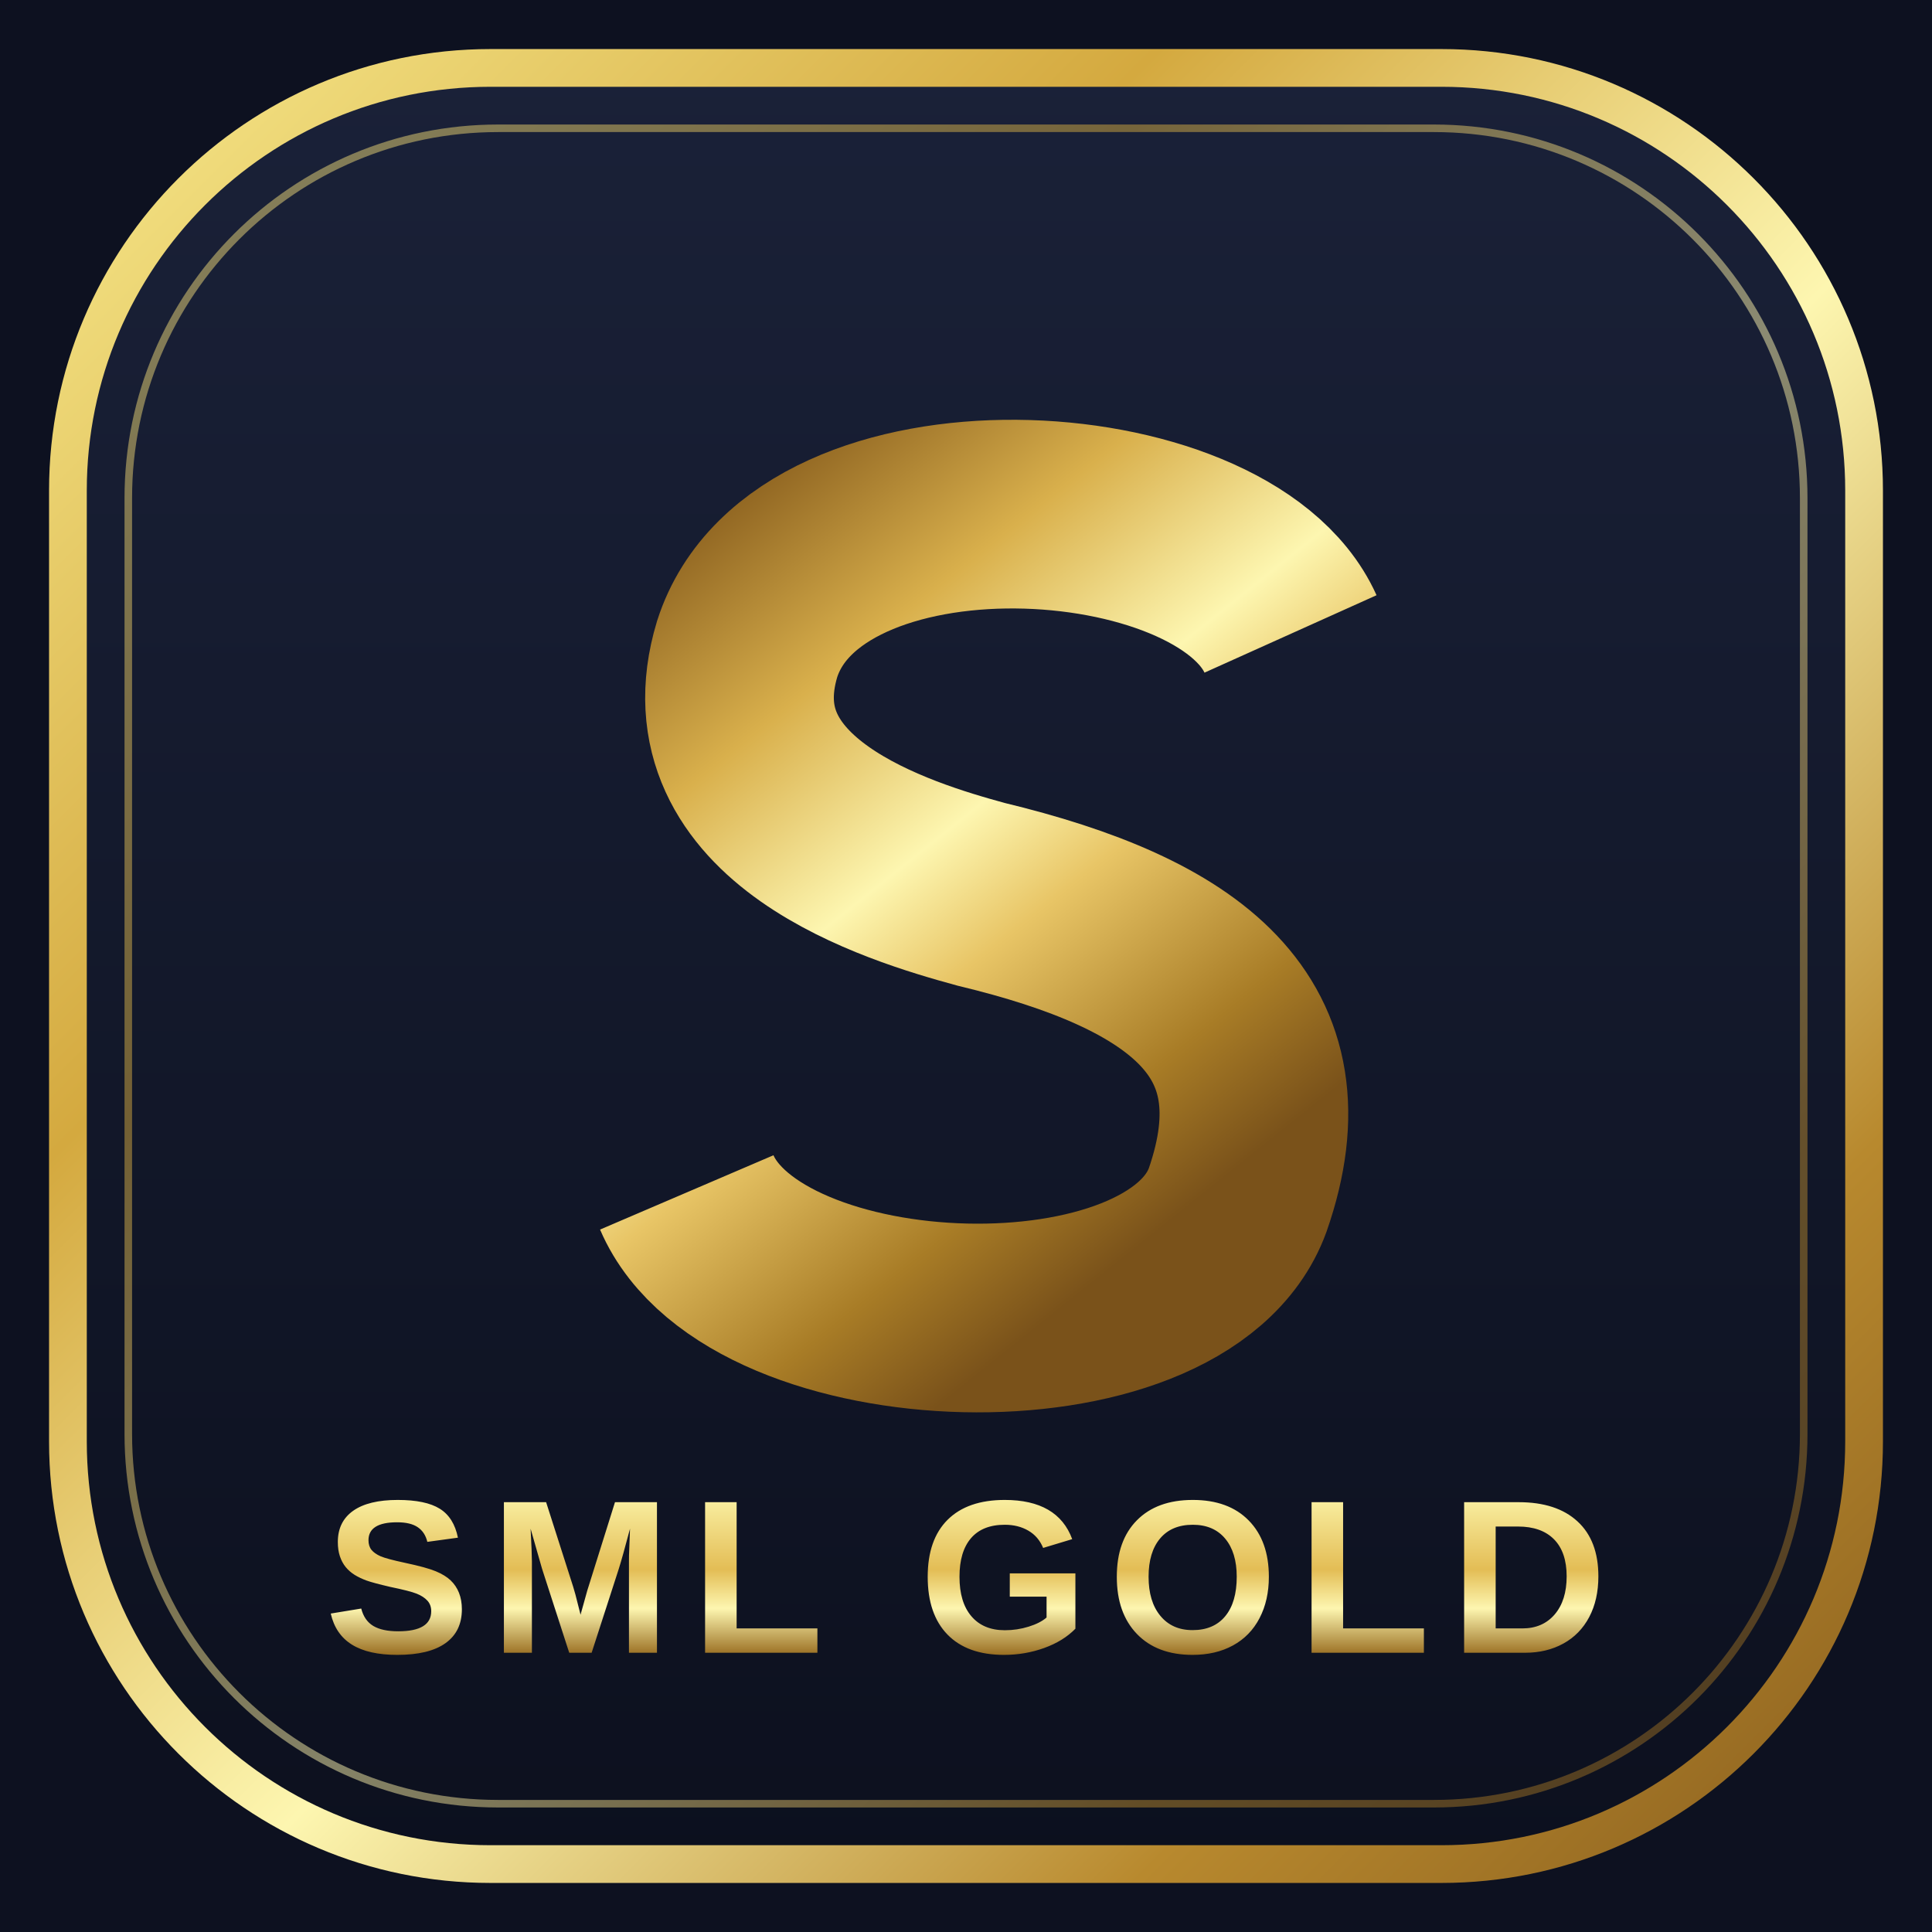
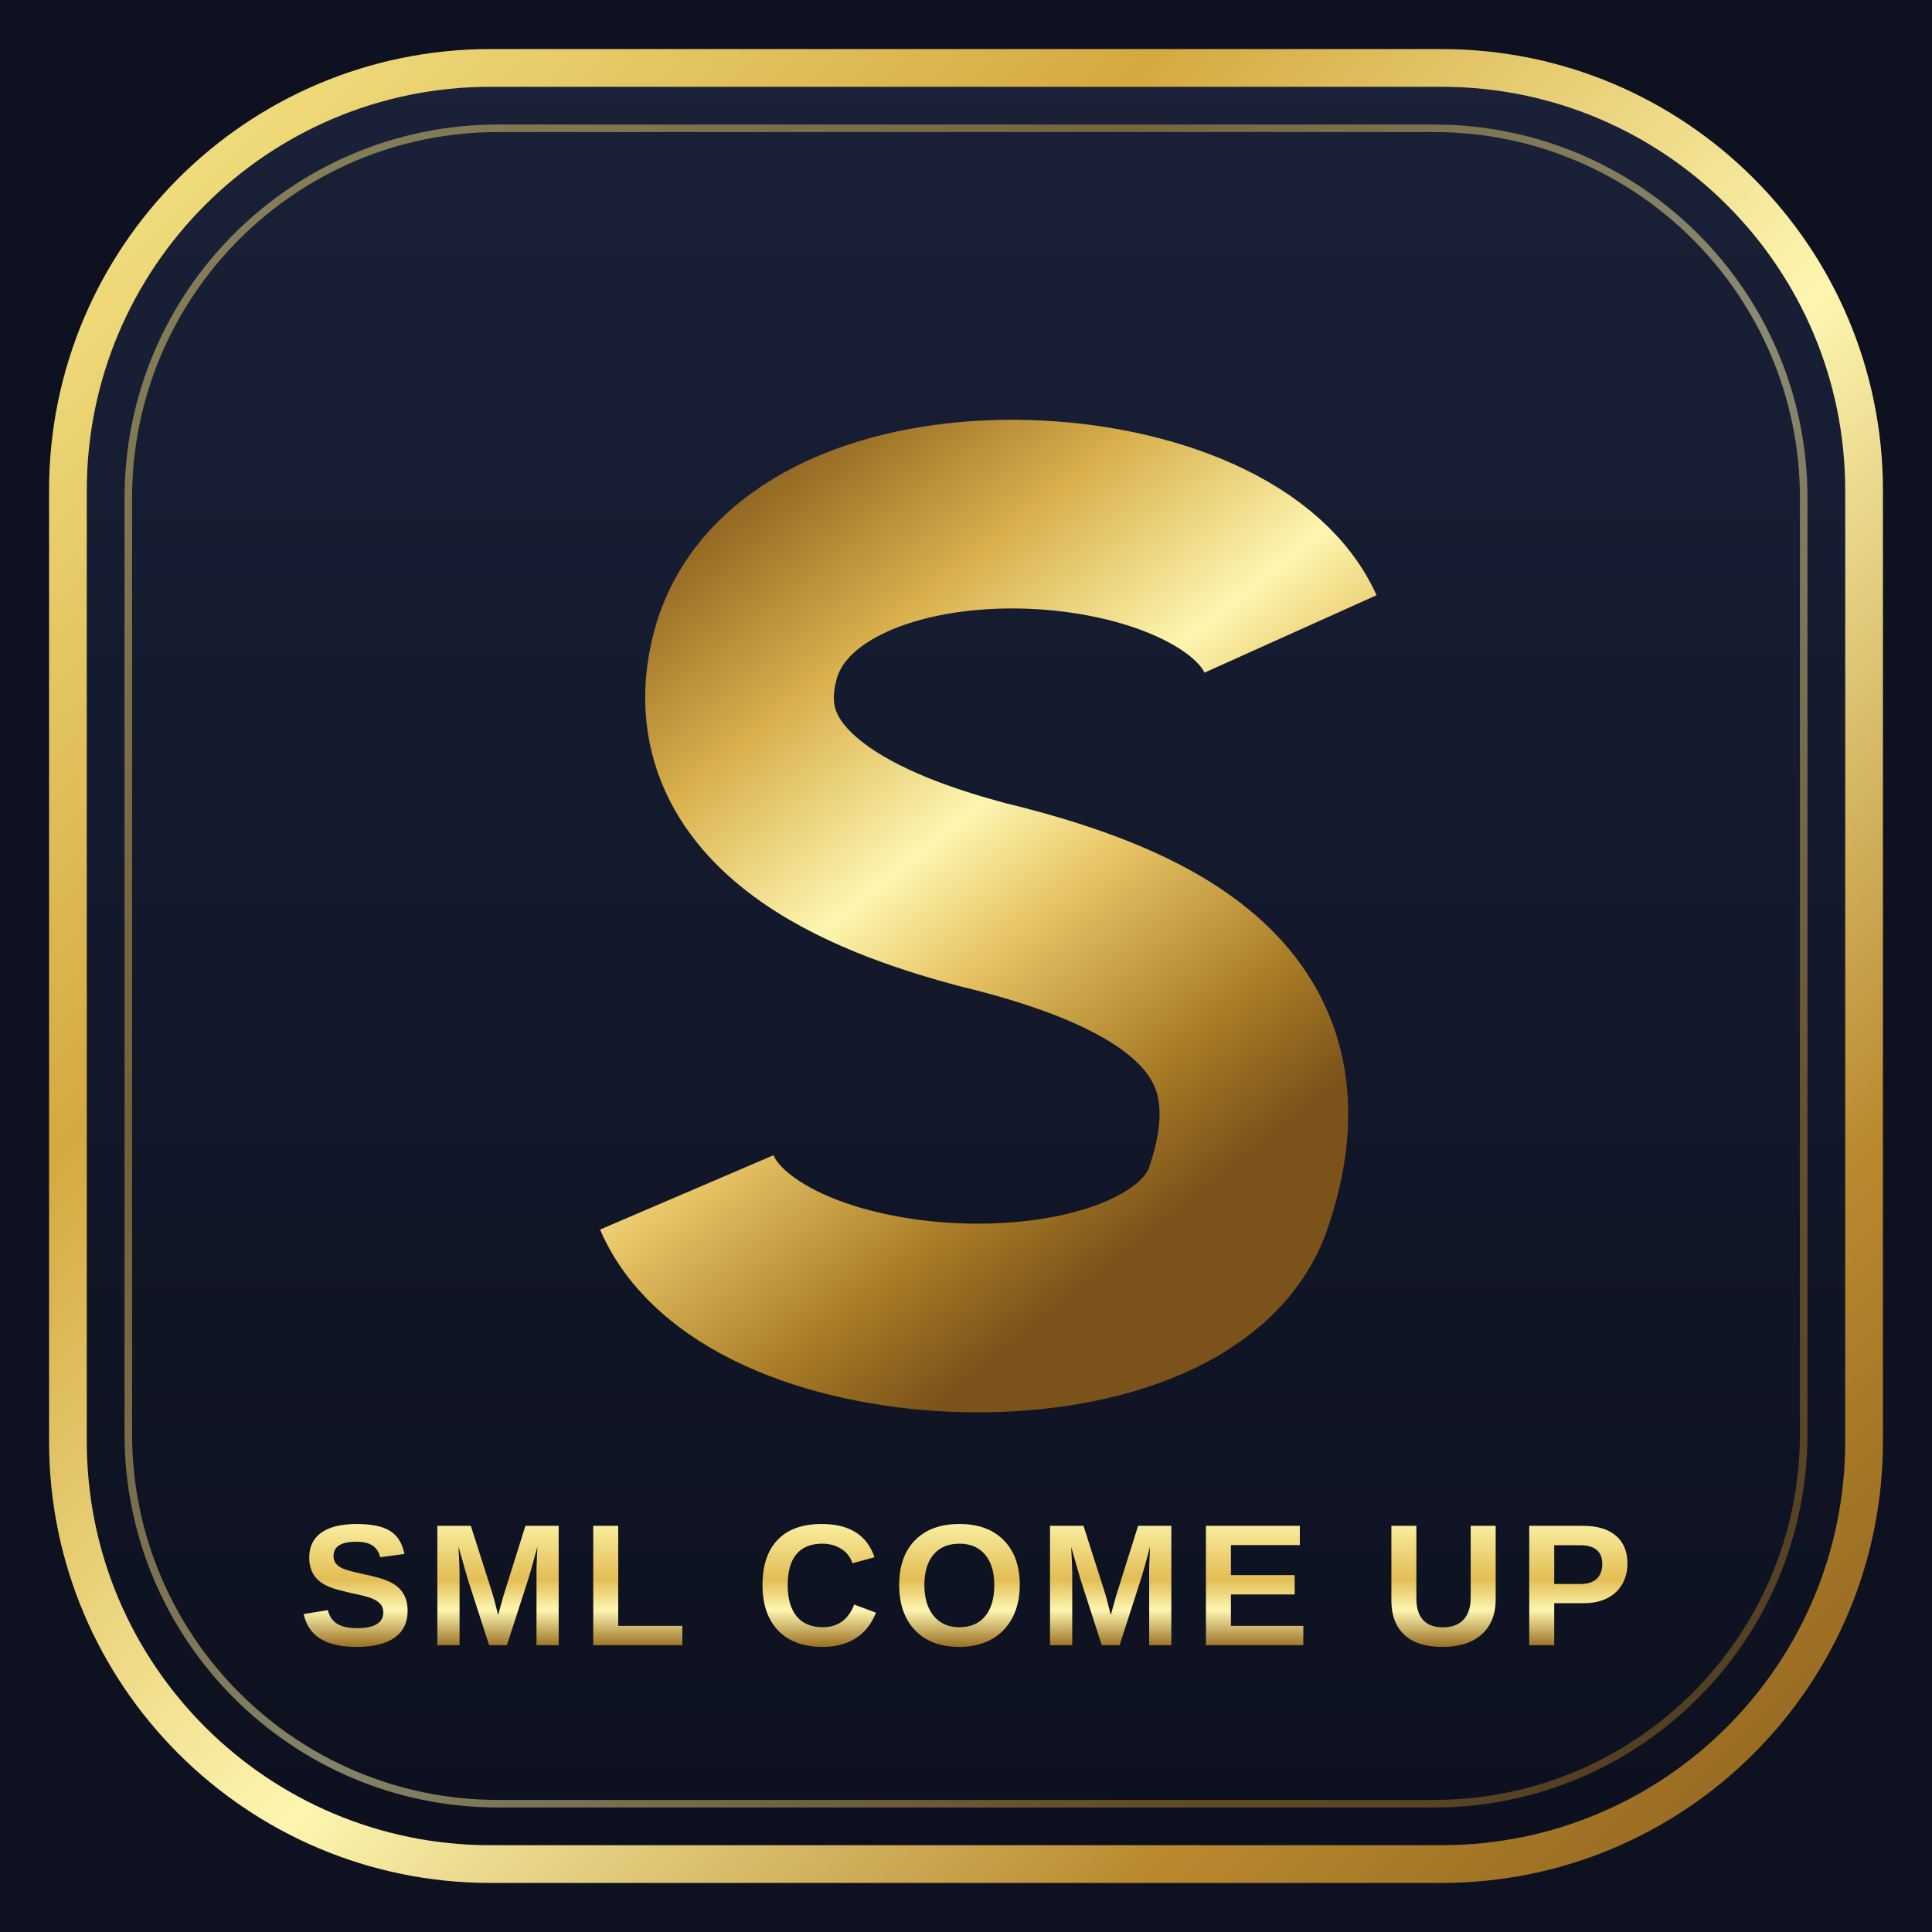
<svg xmlns="http://www.w3.org/2000/svg" viewBox="0 0 512 512">
  <defs>
    <linearGradient id="goldRim" x1="0" y1="0" x2="1" y2="1">
      <stop offset="0%" stop-color="#f7e98c" />
      <stop offset="30%" stop-color="#d4a93f" />
      <stop offset="55%" stop-color="#fdf6b0" />
      <stop offset="80%" stop-color="#b8892e" />
      <stop offset="100%" stop-color="#8a5f1e" />
    </linearGradient>
    <linearGradient id="goldS" x1="0" y1="0" x2="0.6" y2="1">
      <stop offset="0%" stop-color="#8a5f1e" />
      <stop offset="25%" stop-color="#d9b04c" />
      <stop offset="48%" stop-color="#fdf6b0" />
      <stop offset="62%" stop-color="#e8c566" />
      <stop offset="85%" stop-color="#a87c26" />
      <stop offset="100%" stop-color="#7a521a" />
    </linearGradient>
    <linearGradient id="goldText" x1="0" y1="0" x2="0" y2="1">
      <stop offset="0%" stop-color="#f9eea0" />
      <stop offset="45%" stop-color="#e3bd55" />
      <stop offset="70%" stop-color="#fdf6b0" />
      <stop offset="100%" stop-color="#9a6f22" />
    </linearGradient>
    <linearGradient id="navy" x1="0" y1="0" x2="0" y2="1">
      <stop offset="0%" stop-color="#1a2138" />
      <stop offset="100%" stop-color="#0c101e" />
    </linearGradient>
  </defs>
  <rect width="512" height="512" fill="#0d1120" />
  <rect x="18" y="18" width="476" height="476" rx="112" fill="url(#navy)" stroke="url(#goldRim)" stroke-width="10" />
  <rect x="34" y="34" width="444" height="444" rx="98" fill="none" stroke="url(#goldRim)" stroke-width="2" opacity="0.5" />
  <path d="M 342 168            C 324 128, 214 122, 198 172            C 185 215, 238 231, 260 237            C 314 250, 344 272, 328 318            C 312 362, 200 358, 182 316" fill="none" stroke="url(#goldS)" stroke-width="50" stroke-linecap="butt" />
-   <text x="256" y="438" font-family="Arial Black, Arial, sans-serif" font-weight="900" font-size="58" letter-spacing="5" text-anchor="middle" fill="url(#goldText)">SML GOLD</text>
+   <text x="256" y="436" font-family="Arial Black, Arial, sans-serif" font-weight="900" font-size="46" letter-spacing="3" text-anchor="middle" fill="url(#goldText)">SML COME UP</text>
</svg>
